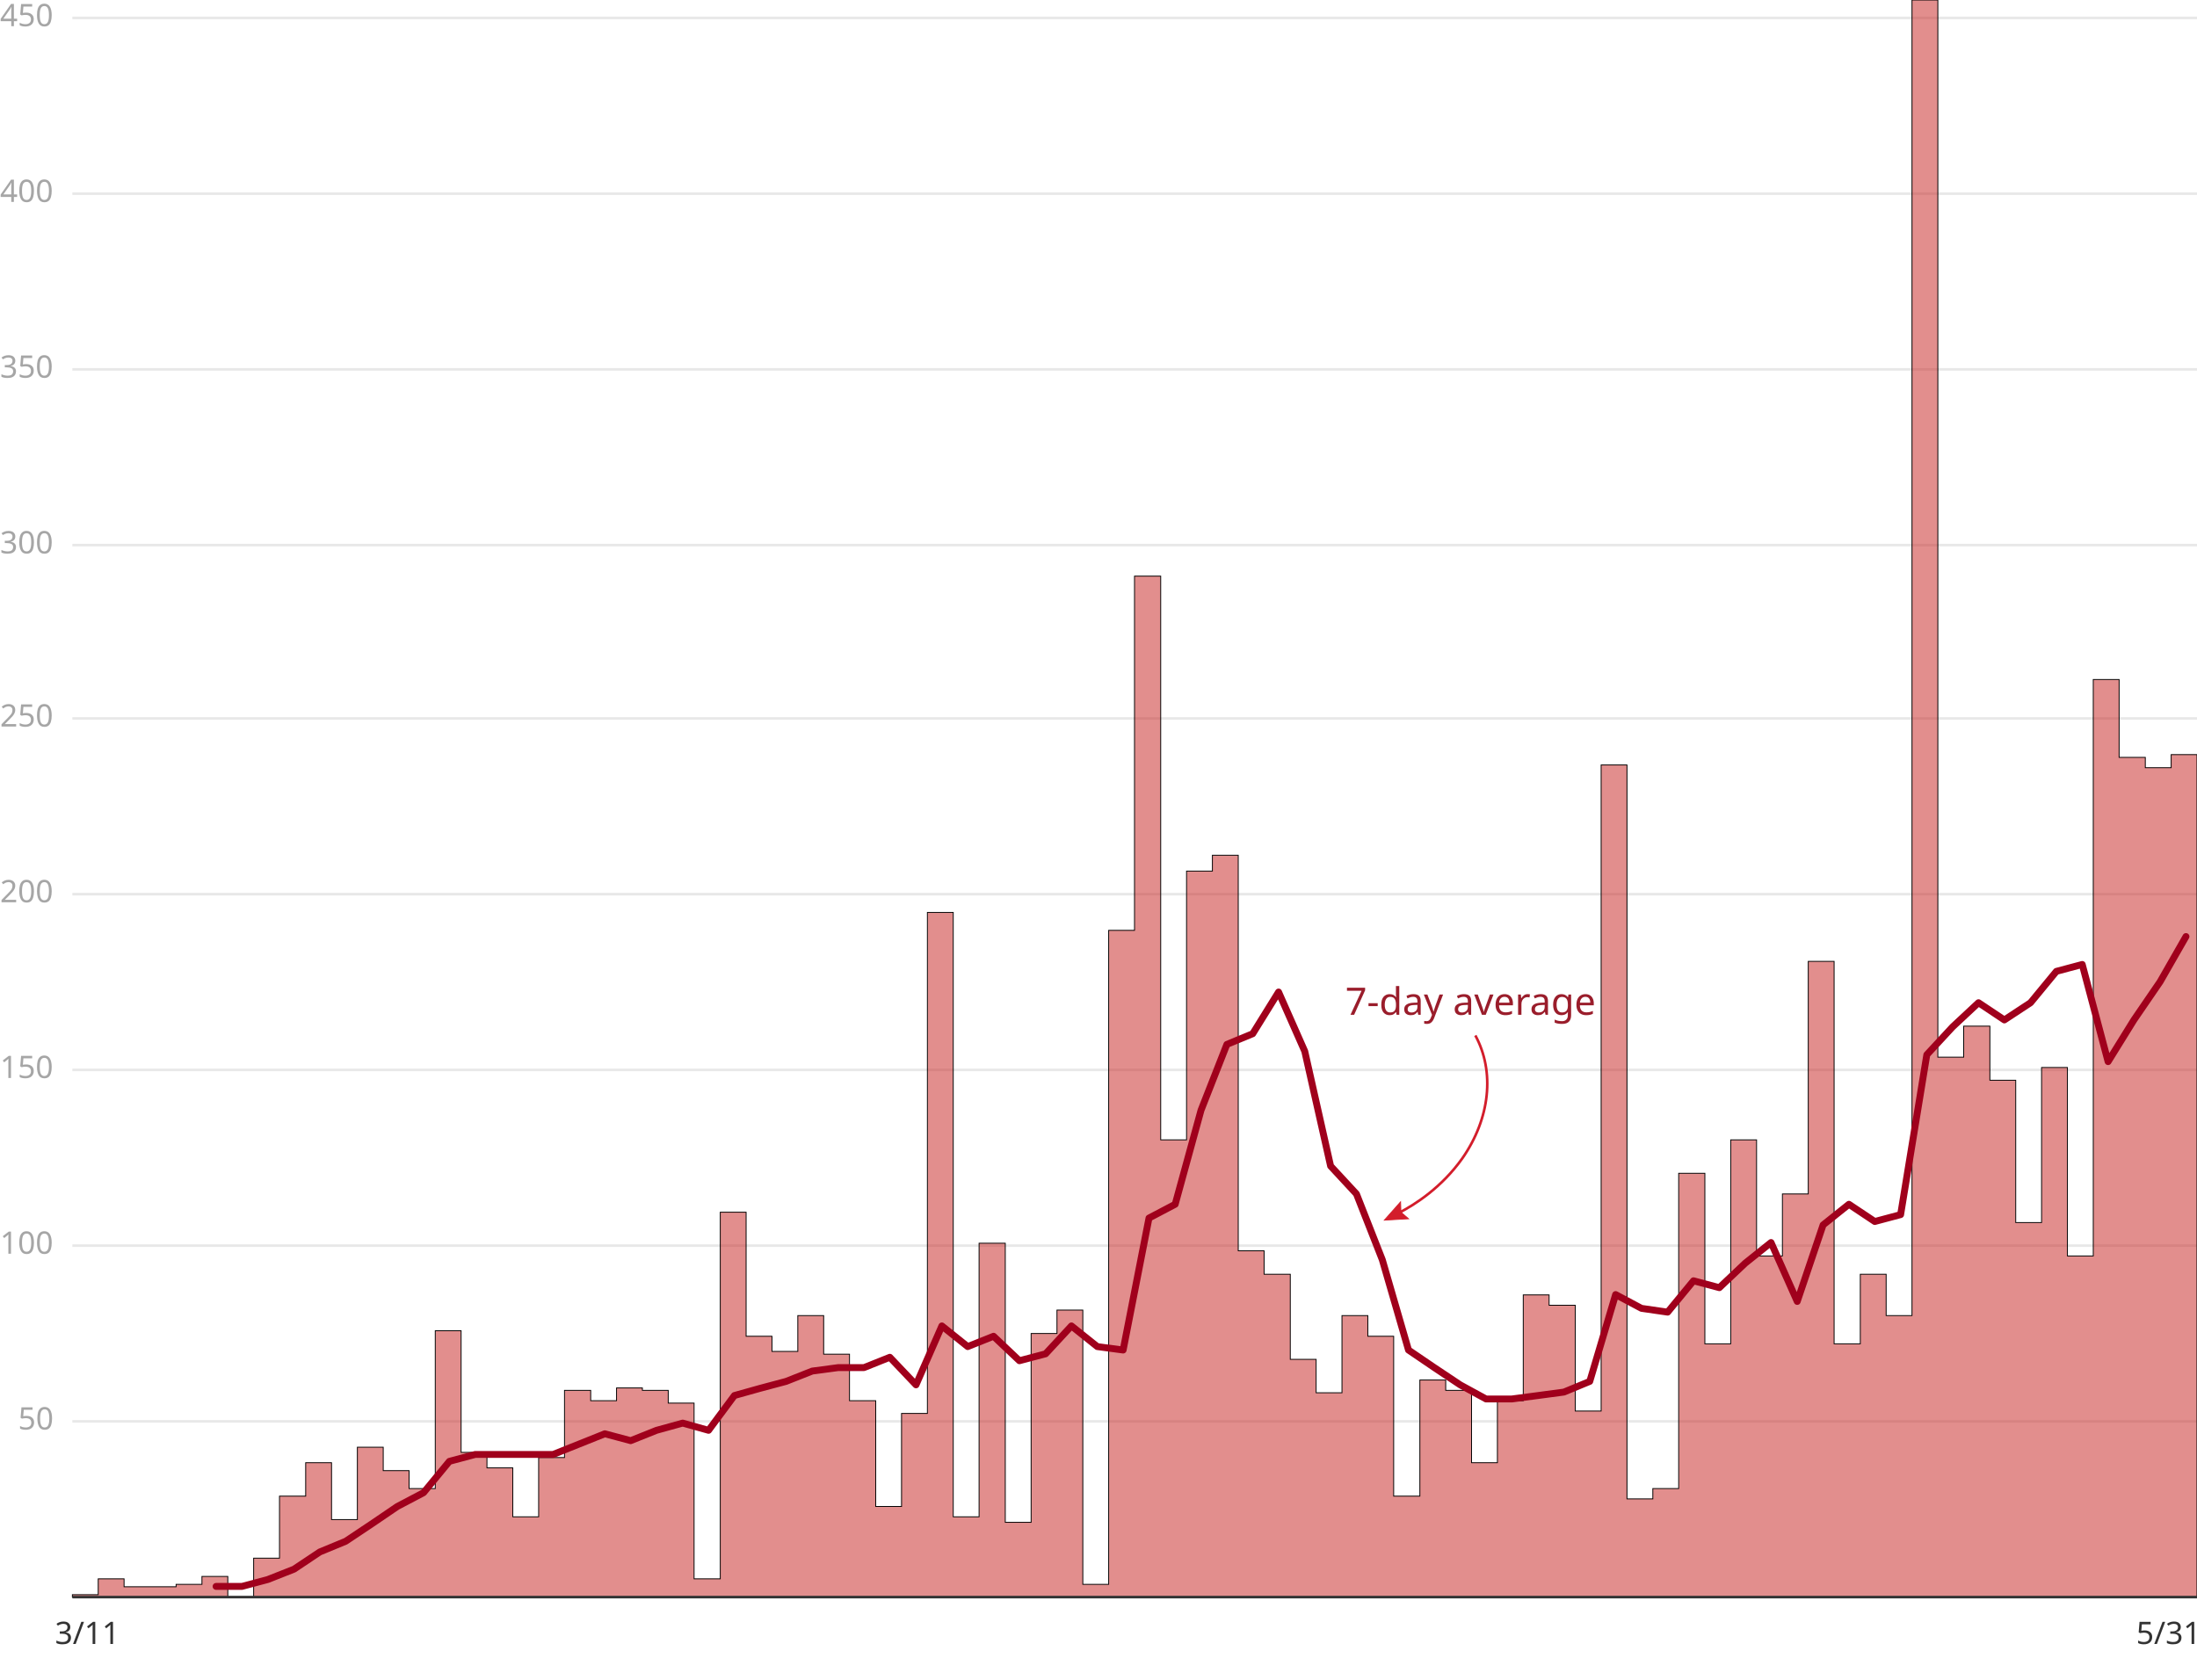
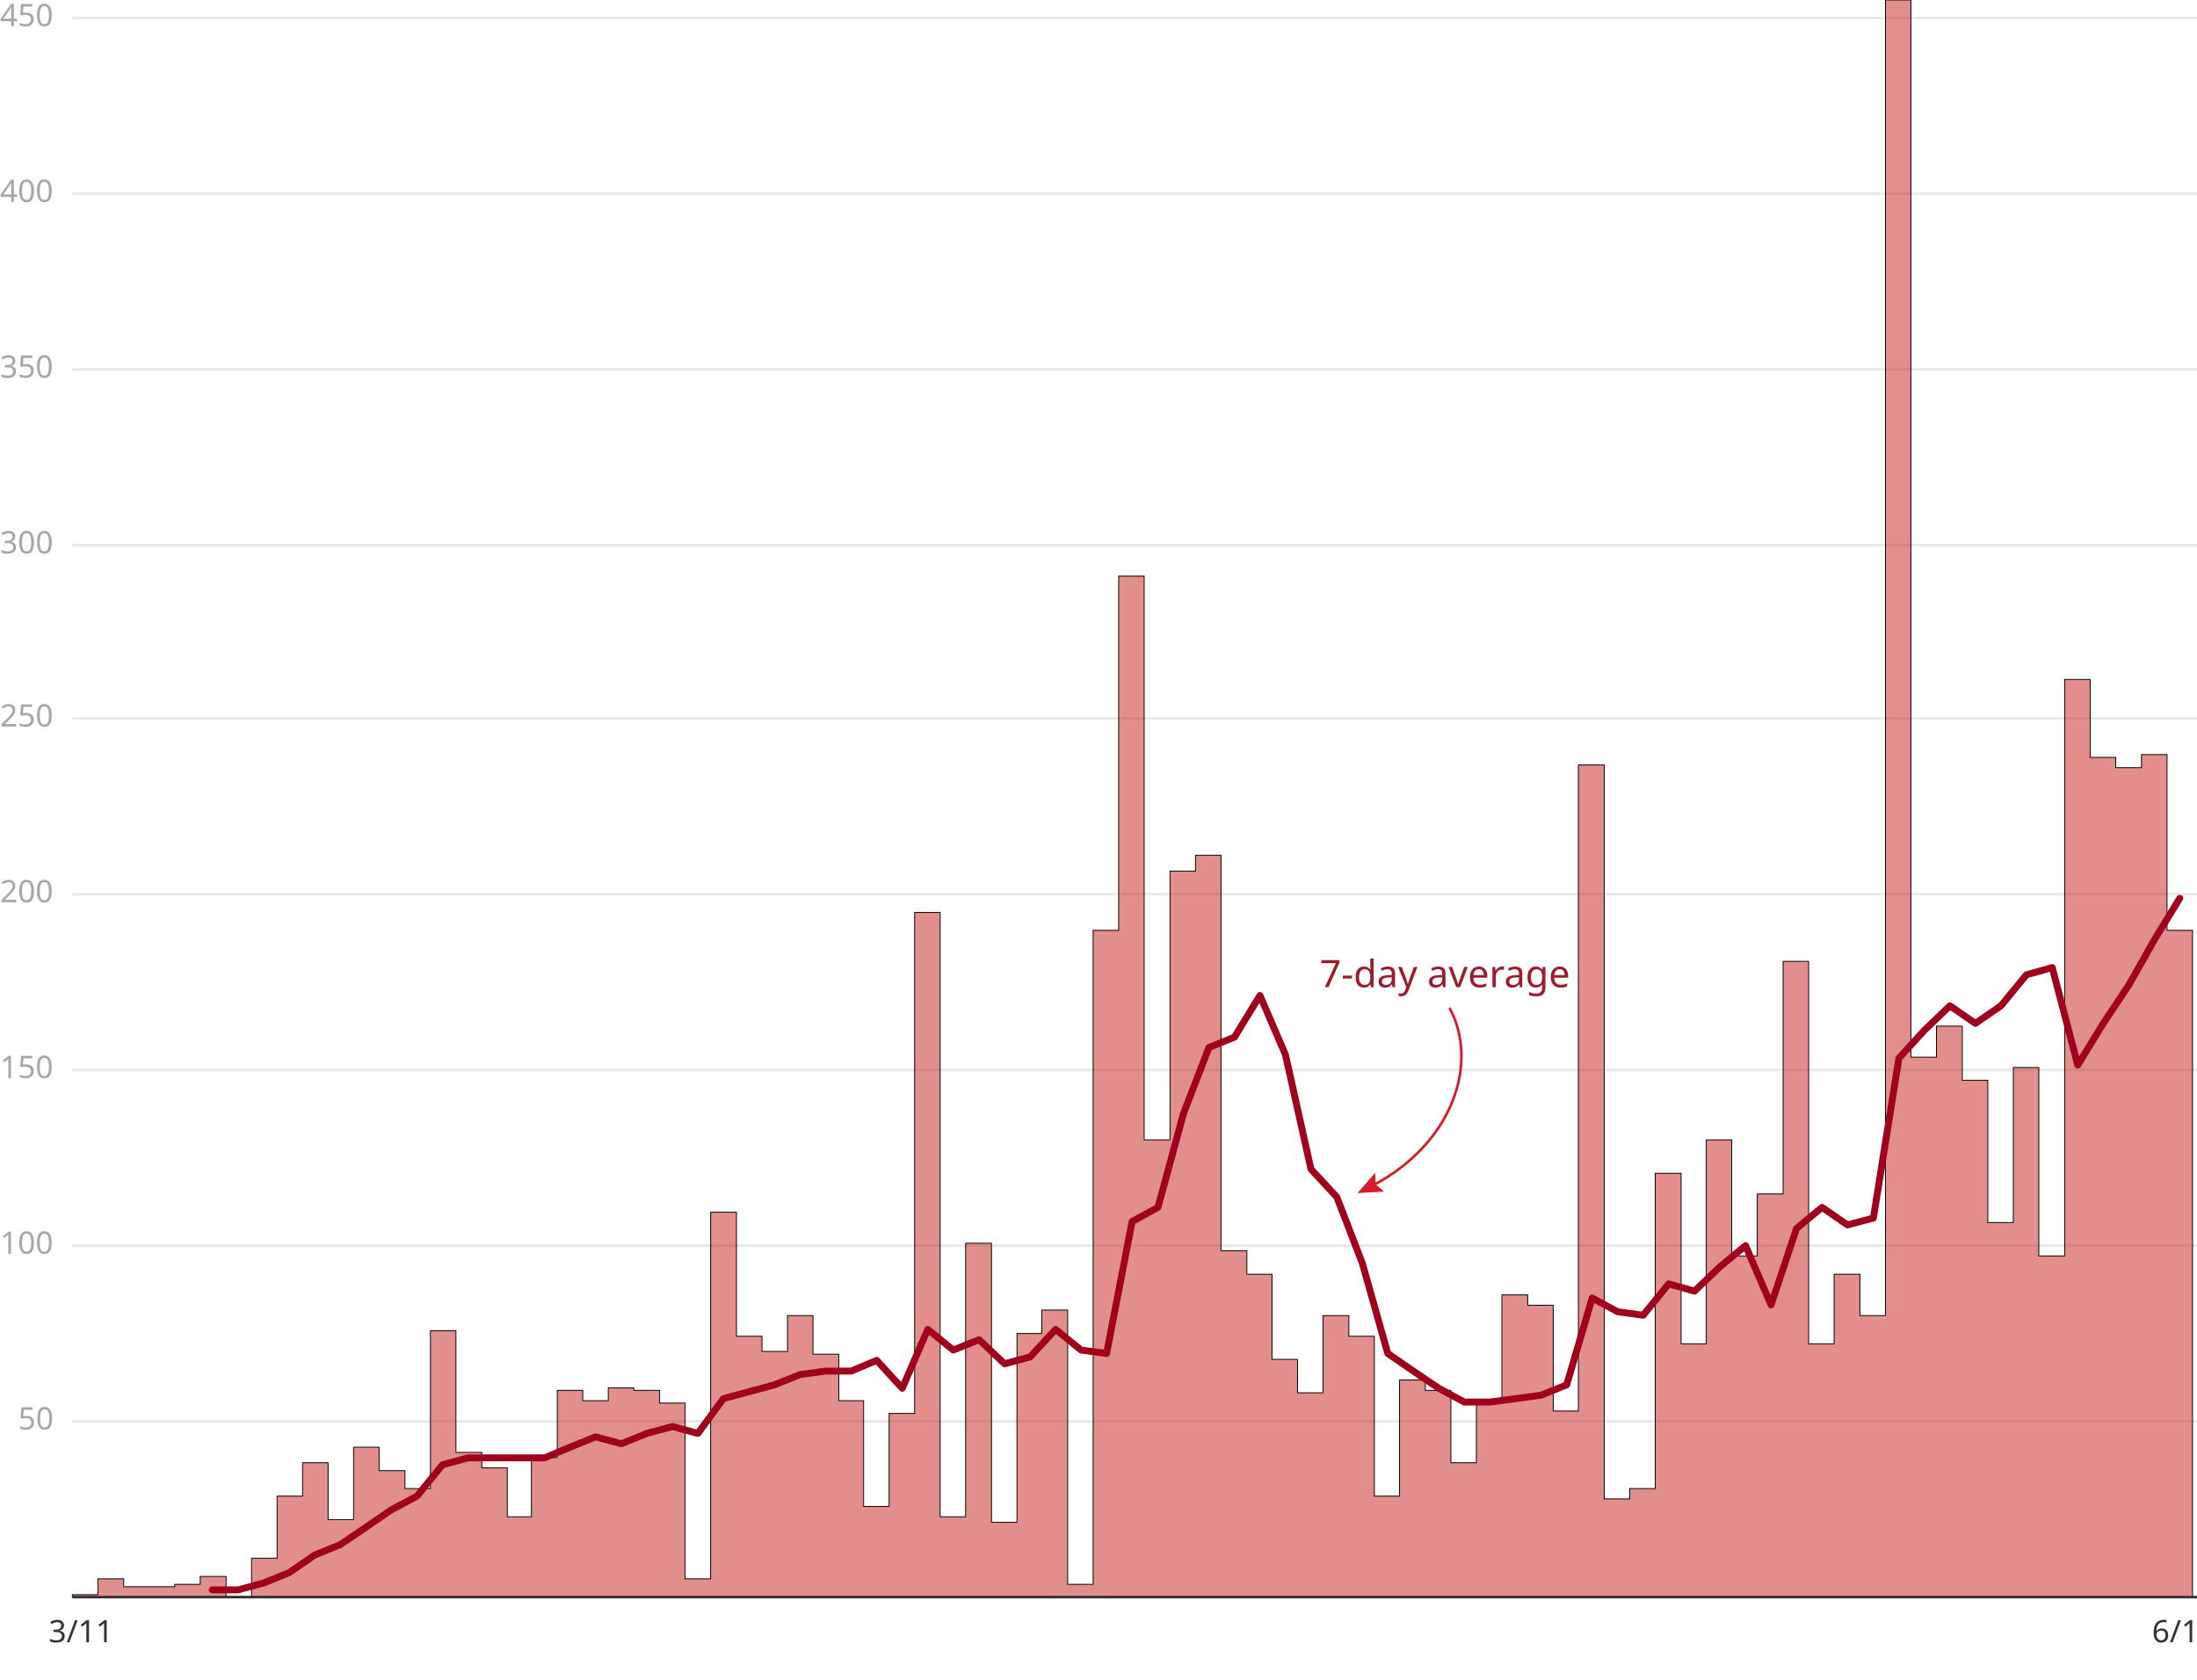
<svg xmlns="http://www.w3.org/2000/svg" xmlns:xlink="http://www.w3.org/1999/xlink" version="1.1" id="Layer_1" x="0px" y="0px" viewBox="0 0 637.5 487.5" style="enable-background:new 0 0 637.5 487.5;" xml:space="preserve">
  <style type="text/css">
	.st0{clip-path:url(#SVGID_2_);}
	.st1{clip-path:url(#SVGID_4_);fill:none;stroke:#E8E8E8;stroke-width:0.75;stroke-miterlimit:10;}
	.st2{clip-path:url(#SVGID_4_);fill:#C71E1D;}
	.st3{clip-path:url(#SVGID_4_);}
	.st4{fill:#C71E1D;fill-opacity:0.5;stroke:#000000;stroke-width:0.25;stroke-miterlimit:10;}
	.st5{clip-path:url(#SVGID_4_);fill:none;stroke:#333333;stroke-width:0.75;stroke-miterlimit:10;}
	.st6{fill:#A6A6A6;}
	.st7{font-family:'Roboto-Regular';}
	.st8{font-size:9px;}
- 	.st9{fill:none;stroke:#A0001C;stroke-width:2;stroke-linecap:round;stroke-linejoin:round;stroke-miterlimit:10;}
- 	.st10{fill:#9A1D2B;}
- 	.st11{font-family:'ArialMT';}
- 	.st12{font-size:11px;}
- 	.st13{fill:none;stroke:#D31D2B;stroke-width:0.75;stroke-miterlimit:10;}
- 	.st14{fill:#D31D2B;stroke:#D31D2B;stroke-width:0.25;stroke-miterlimit:10;}
- 	.st15{fill:#333333;}
+ 	.st9{fill:#333333;}
+ 	.st10{fill:none;stroke:#A0001C;stroke-width:2;stroke-linecap:round;stroke-linejoin:round;stroke-miterlimit:10;}
+ 	.st11{fill:#9A1D2B;}
+ 	.st12{font-family:'ArialMT';}
+ 	.st13{font-size:11px;}
+ 	.st14{fill:none;stroke:#D31D2B;stroke-width:0.75;stroke-miterlimit:10;}
+ 	.st15{fill:#D31D2B;stroke:#D31D2B;stroke-width:0.25;stroke-miterlimit:10;}
</style>
  <g>
    <defs>
      <rect id="SVGID_1_" width="637.5" height="487.5" />
    </defs>
    <clipPath id="SVGID_2_">
      <use xlink:href="#SVGID_1_" style="overflow:visible;" />
    </clipPath>
    <g class="st0">
      <defs>
        <rect id="SVGID_3_" width="637.5" height="483" />
      </defs>
      <clipPath id="SVGID_4_">
        <use xlink:href="#SVGID_3_" style="overflow:visible;" />
      </clipPath>
      <line class="st1" x1="21" y1="5.2" x2="637.5" y2="5.2" />
      <line class="st1" x1="21" y1="56.2" x2="637.5" y2="56.2" />
      <line class="st1" x1="21" y1="107.2" x2="637.5" y2="107.2" />
      <line class="st1" x1="21" y1="158.2" x2="637.5" y2="158.2" />
      <line class="st1" x1="21" y1="208.5" x2="637.5" y2="208.5" />
      <line class="st1" x1="21" y1="259.5" x2="637.5" y2="259.5" />
      <line class="st1" x1="21" y1="310.5" x2="637.5" y2="310.5" />
      <line class="st1" x1="21" y1="361.5" x2="637.5" y2="361.5" />
      <line class="st1" x1="21" y1="412.5" x2="637.5" y2="412.5" />
-       <path class="st2" d="M66.1,463.5h7.5H66.1z" />
+       <path class="st2" d="M65.6,463.5H73H65.6z" />
      <g class="st3">
-         <polygon class="st4" points="58.6,459.8 51.1,459.8 51.1,460.5 43.6,460.5 36,460.5 36,458.2 28.5,458.2 28.5,462.8 21,462.8      21,463.5 28.5,463.5 36,463.5 36,463.5 43.6,463.5 51.1,463.5 58.6,463.5 66.1,463.5 66.1,457.5 58.6,457.5    " />
-         <polygon class="st4" points="630,219 630,222.8 622.5,222.8 622.5,219.8 614.9,219.8 614.9,197.2 607.4,197.2 607.4,364.5      599.9,364.5 599.9,309.8 592.4,309.8 592.4,354.8 584.9,354.8 584.9,313.5 577.4,313.5 577.4,297.8 569.8,297.8 569.8,306.8      562.3,306.8 562.3,0 554.8,0 554.8,381.8 547.3,381.8 547.3,369.8 539.8,369.8 539.8,390 532.2,390 532.2,279 524.7,279      524.7,346.5 517.2,346.5 517.2,364.5 509.7,364.5 509.7,330.8 502.2,330.8 502.2,390 494.7,390 494.7,340.5 487.1,340.5      487.1,432 479.6,432 479.6,435 472.1,435 472.1,222 464.6,222 464.6,409.5 457.1,409.5 457.1,378.8 449.5,378.8 449.5,375.8      442,375.8 442,406.5 434.5,406.5 434.5,424.5 427,424.5 427,403.5 419.5,403.5 419.5,400.5 412,400.5 412,434.2 404.4,434.2      404.4,387.8 396.9,387.8 396.9,381.8 389.4,381.8 389.4,404.2 381.9,404.2 381.9,394.5 374.4,394.5 374.4,369.8 366.8,369.8      366.8,363 359.3,363 359.3,248.2 351.8,248.2 351.8,252.8 344.3,252.8 344.3,330.8 336.8,330.8 336.8,167.2 329.2,167.2      329.2,270 321.7,270 321.7,459.8 314.2,459.8 314.2,380.2 306.7,380.2 306.7,387 299.2,387 299.2,441.8 291.7,441.8 291.7,360.8      284.1,360.8 284.1,440.2 276.6,440.2 276.6,264.8 269.1,264.8 269.1,410.2 261.6,410.2 261.6,437.2 254.1,437.2 254.1,406.5      246.5,406.5 246.5,393 239,393 239,381.8 231.5,381.8 231.5,392.2 224,392.2 224,387.8 216.5,387.8 216.5,351.8 209,351.8      209,458.2 201.4,458.2 201.4,407.2 193.9,407.2 193.9,403.5 186.4,403.5 186.4,402.8 178.9,402.8 178.9,406.5 171.4,406.5      171.4,403.5 163.8,403.5 163.8,423 156.3,423 156.3,440.2 148.8,440.2 148.8,426 141.3,426 141.3,421.5 133.8,421.5 133.8,386.2      126.3,386.2 126.3,432 118.7,432 118.7,426.8 111.2,426.8 111.2,420 103.7,420 103.7,441 96.2,441 96.2,424.5 88.7,424.5      88.7,434.2 81.1,434.2 81.1,452.2 73.6,452.2 73.6,463.5 81.1,463.5 88.7,463.5 88.7,463.5 96.2,463.5 103.7,463.5 111.2,463.5      118.7,463.5 126.3,463.5 133.8,463.5 141.3,463.5 148.8,463.5 156.3,463.5 163.8,463.5 171.4,463.5 178.9,463.5 186.4,463.5      193.9,463.5 201.4,463.5 209,463.5 216.5,463.5 224,463.5 231.5,463.5 239,463.5 246.5,463.5 254.1,463.5 261.6,463.5      269.1,463.5 276.6,463.5 276.6,463.5 284.1,463.5 291.7,463.5 299.2,463.5 299.2,463.5 306.7,463.5 314.2,463.5 321.7,463.5      329.2,463.5 329.3,463.5 336.8,463.5 344.3,463.5 351.8,463.5 351.8,463.5 359.3,463.5 366.8,463.5 374.4,463.5 374.4,463.5      381.9,463.5 389.4,463.5 396.9,463.5 404.4,463.5 404.4,463.5 412,463.5 419.5,463.5 427,463.5 427,463.5 434.5,463.5 442,463.5      449.5,463.5 457.1,463.5 457.1,463.5 464.6,463.5 472.1,463.5 479.6,463.5 479.6,463.5 487.1,463.5 494.7,463.5 502.2,463.5      509.7,463.5 509.7,463.5 517.2,463.5 524.7,463.5 524.7,463.5 532.2,463.5 539.8,463.5 547.3,463.5 554.8,463.5 554.8,463.5      562.3,463.5 569.8,463.5 577.4,463.5 577.4,463.5 584.9,463.5 592.4,463.5 599.9,463.5 599.9,463.5 607.4,463.5 614.9,463.5      622.5,463.5 630,463.5 630,463.5 637.5,463.5 637.5,219    " />
+         <polygon class="st4" points="58.1,459.8 50.7,459.8 50.7,460.5 43.3,460.5 35.9,460.5 35.9,458.2 28.4,458.2 28.4,462.8      21,462.8 21,463.5 28.4,463.5 35.9,463.5 43.3,463.5 50.7,463.5 58.1,463.5 65.6,463.5 65.6,457.5 58.1,457.5    " />
+         <polygon class="st4" points="628.8,270 628.8,219 621.4,219 621.4,222.8 613.9,222.8 613.9,219.8 606.5,219.8 606.5,197.2      599.1,197.2 599.1,364.5 591.6,364.5 591.6,309.8 584.2,309.8 584.2,354.8 576.8,354.8 576.8,313.5 569.4,313.5 569.4,297.8      561.9,297.8 561.9,306.8 554.5,306.8 554.5,0 547.1,0 547.1,381.8 539.7,381.8 539.7,369.8 532.2,369.8 532.2,390 524.8,390      524.8,279 517.4,279 517.4,346.5 509.9,346.5 509.9,364.5 502.5,364.5 502.5,330.8 495.1,330.8 495.1,390 487.8,390 487.8,340.5      480.3,340.5 480.3,432 472.9,432 472.9,435 465.5,435 465.5,222 458,222 458,409.5 450.7,409.5 450.7,378.8 443.3,378.8      443.3,375.8 435.8,375.8 435.8,406.5 428.4,406.5 428.4,424.5 421,424.5 421,403.5 413.6,403.5 413.6,400.5 406.1,400.5      406.1,434.2 398.8,434.2 398.8,387.8 391.4,387.8 391.4,381.8 383.9,381.8 383.9,404.2 376.5,404.2 376.5,394.5 369.1,394.5      369.1,369.8 361.8,369.8 361.8,363 354.3,363 354.3,248.2 346.9,248.2 346.9,252.8 339.5,252.8 339.5,330.8 332,330.8 332,167.2      324.6,167.2 324.6,270 317.2,270 317.2,459.8 309.8,459.8 309.8,380.2 302.3,380.2 302.3,387 295.1,387 295.1,441.8 287.7,441.8      287.7,360.8 280.2,360.8 280.2,440.2 272.8,440.2 272.8,264.8 265.4,264.8 265.4,410.2 258,410.2 258,437.2 250.6,437.2      250.6,406.5 243.4,406.5 243.4,393 235.9,393 235.9,381.8 228.5,381.8 228.5,392.2 221.1,392.2 221.1,387.8 213.7,387.8      213.7,351.8 206.2,351.8 206.2,458.2 198.8,458.2 198.8,407.2 191.4,407.2 191.4,403.5 183.9,403.5 183.9,402.8 176.5,402.8      176.5,406.5 169.1,406.5 169.1,403.5 161.7,403.5 161.7,423 154.2,423 154.2,440.2 147.2,440.2 147.2,426 139.8,426 139.8,421.5      132.3,421.5 132.3,386.2 124.9,386.2 124.9,432 117.5,432 117.5,426.8 110,426.8 110,420 102.6,420 102.6,441 95.2,441      95.2,424.5 87.8,424.5 87.8,434.2 80.4,434.2 80.4,452.2 73,452.2 73,463.5 80.4,463.5 87.8,463.5 87.8,463.5 95.2,463.5      102.6,463.5 110,463.5 117.5,463.5 124.9,463.5 132.3,463.5 139.8,463.5 146.8,463.5 147.2,463.5 154.2,463.5 161.7,463.5      169.1,463.5 176.5,463.5 183.9,463.5 191.4,463.5 198.8,463.5 206.2,463.5 213.7,463.5 221.1,463.5 228.5,463.5 235.9,463.5      243.2,463.5 243.4,463.5 250.6,463.5 258,463.5 265.4,463.5 265.5,463.5 272.8,463.5 280.2,463.5 287.7,463.5 295.1,463.5      302.3,463.5 302.5,463.5 309.8,463.5 317.2,463.5 324.6,463.5 332,463.5 339.5,463.5 346.9,463.5 354.3,463.5 361.7,463.5      361.8,463.5 369.1,463.5 376.5,463.5 383.9,463.5 391.4,463.5 398.7,463.5 398.8,463.5 406.1,463.5 413.6,463.5 421,463.5      428.4,463.5 435.8,463.5 443.3,463.5 450.7,463.5 458,463.5 458.1,463.5 465.5,463.5 472.9,463.5 480.3,463.5 487.8,463.5      495.1,463.5 495.2,463.5 502.5,463.5 509.9,463.5 517.4,463.5 524.8,463.5 532.2,463.5 532.2,463.5 539.7,463.5 547.1,463.5      554.5,463.5 554.5,463.5 561.9,463.5 569.4,463.5 569.4,463.5 576.8,463.5 584.2,463.5 591.6,463.5 591.6,463.5 599.1,463.5      606.5,463.5 613.9,463.5 613.9,463.5 621.4,463.5 628.8,463.5 628.8,463.5 636.2,463.5 636.2,270    " />
      </g>
      <line class="st5" x1="21" y1="463.5" x2="637.5" y2="463.5" />
    </g>
    <g class="st0">
      <text transform="matrix(1 0 0 1 5.2559 414.8496)" class="st6 st7 st8">50</text>
    </g>
    <g class="st0">
      <text transform="matrix(1 0 0 1 2.929688e-03 363.8496)" class="st6 st7 st8">100</text>
    </g>
    <g class="st0">
      <text transform="matrix(1 0 0 1 2.929688e-03 312.8496)" class="st6 st7 st8">150</text>
    </g>
    <g class="st0">
      <text transform="matrix(1 0 0 1 2.929688e-03 261.8496)" class="st6 st7 st8">200</text>
    </g>
    <g class="st0">
      <text transform="matrix(1 0 0 1 2.929688e-03 210.8496)" class="st6 st7 st8">250</text>
    </g>
    <g class="st0">
      <text transform="matrix(1 0 0 1 2.929688e-03 160.5996)" class="st6 st7 st8">300</text>
    </g>
    <g class="st0">
      <text transform="matrix(1 0 0 1 2.929688e-03 109.5996)" class="st6 st7 st8">350</text>
    </g>
    <g class="st0">
      <text transform="matrix(1 0 0 1 2.929688e-03 58.5996)" class="st6 st7 st8">400</text>
    </g>
    <g class="st0">
      <text transform="matrix(1 0 0 1 2.929688e-03 7.5996)" class="st6 st7 st8">450</text>
    </g>
  </g>
-   <polyline class="st9" points="62.7,460.4 70.2,460.4 77.7,458.4 85.3,455.4 92.8,450.4 100.3,447.3 107.8,442.3 115.3,437.2   122.9,433.2 130.4,424.1 137.9,422.1 145.4,422.1 152.9,422.1 160.5,422.1 168,419.1 175.5,416.1 183,418.1 190.5,415.1 198.1,413   205.6,415.1 213.1,405 220.6,402.9 228.1,400.9 235.7,397.9 243.2,396.9 250.7,396.9 258.2,393.9 265.8,401.9 273.3,384.8   280.8,390.8 288.3,387.8 295.8,394.9 303.4,392.9 310.9,384.8 318.4,390.8 325.9,391.8 333.4,353.5 341,349.5 348.5,322.2   356,303.1 363.5,300 371,287.9 378.6,305.1 386.1,338.4 393.6,346.5 401.1,365.6 408.7,391.8 416.2,396.9 423.7,401.9 431.2,406   438.7,406 446.3,405 453.8,404 461.3,400.9 468.8,375.7 476.3,379.7 483.9,380.8 491.4,371.7 498.9,373.7 506.4,366.6 513.9,360.6   521.5,377.7 529,355.5 536.5,349.5 544,354.5 551.5,352.5 559.1,306.1 566.6,298 574.1,291 581.6,296 589.2,291 596.7,281.9   604.2,279.9 611.7,308.1 619.2,296 626.8,284.9 634.3,271.8 " />
-   <text transform="matrix(1 0 0 1 390.3624 294.5123)" class="st10 st11 st12">7-day average</text>
+   <g>
+     <text transform="matrix(1 0 0 1 624.4268 476.6182)" class="st9 st7 st8">6/1</text>
+   </g>
+   <g>
+     <text transform="matrix(1 0 0 1 14.1354 476.6187)" class="st9 st7 st8">3/11</text>
+   </g>
+   <polyline class="st10" points="61.6,461.4 69.1,461.4 76.5,459.4 83.9,456.4 91.3,451.3 98.7,448.3 106.1,443.3 113.5,438.2   121,434.2 128.4,425.1 135.8,423.1 143.2,423.1 150.6,423.1 158,423.1 165.4,420 172.8,417 180.3,419 187.7,416 195.1,414   202.5,416 209.9,405.9 217.3,403.9 224.7,401.9 232.2,398.9 239.6,397.9 247,397.9 254.4,394.8 261.8,402.9 269.2,385.8   276.6,391.8 284.1,388.8 291.5,395.8 298.9,393.8 306.3,385.8 313.7,391.8 321.1,392.8 328.5,354.5 336,350.4 343.4,323.2   350.8,304 358.2,301 365.6,288.9 373,306.1 380.4,339.3 387.9,347.4 395.3,366.6 402.7,392.8 410.1,397.9 417.5,402.9 424.9,406.9   432.3,406.9 439.8,405.9 447.2,404.9 454.6,401.9 462,376.7 469.4,380.7 476.8,381.7 484.2,372.6 491.7,374.7 499.1,367.6   506.5,361.5 513.9,378.7 521.3,356.5 528.7,350.4 536.1,355.5 543.6,353.5 551,307.1 558.4,299 565.8,291.9 573.2,297 580.6,291.9   588,282.9 595.5,280.8 602.9,309.1 610.3,297 617.7,285.9 625.1,272.8 632.5,260.7 " />
+   <text transform="matrix(1 0 0 1 382.9138 286.5061)" class="st11 st12 st13">7-day average</text>
  <g>
    <g>
-       <path class="st13" d="M428.1,300.5c5.7,10.5,4.3,24.1-3.8,35.7c-5.9,8.3-13.5,13.3-18.6,15.9" />
+       <path class="st14" d="M420.6,292.5c5.7,10.5,4.3,24.1-3.8,35.7c-5.9,8.3-13.5,13.3-18.6,15.9" />
      <g>
-         <polygon class="st14" points="406.4,348.8 406.5,351.8 408.7,353.7 401.7,354.1    " />
+         <polygon class="st15" points="398.9,340.7 399.1,343.8 401.3,345.7 394.2,346.1    " />
      </g>
    </g>
  </g>
-   <g>
-     <text transform="matrix(1 0 0 1 619.8594 477.107)" class="st15 st7 st8">5/31</text>
-   </g>
-   <g>
-     <text transform="matrix(1 0 0 1 15.956 477.1068)" class="st15 st7 st8">3/11</text>
-   </g>
</svg>
